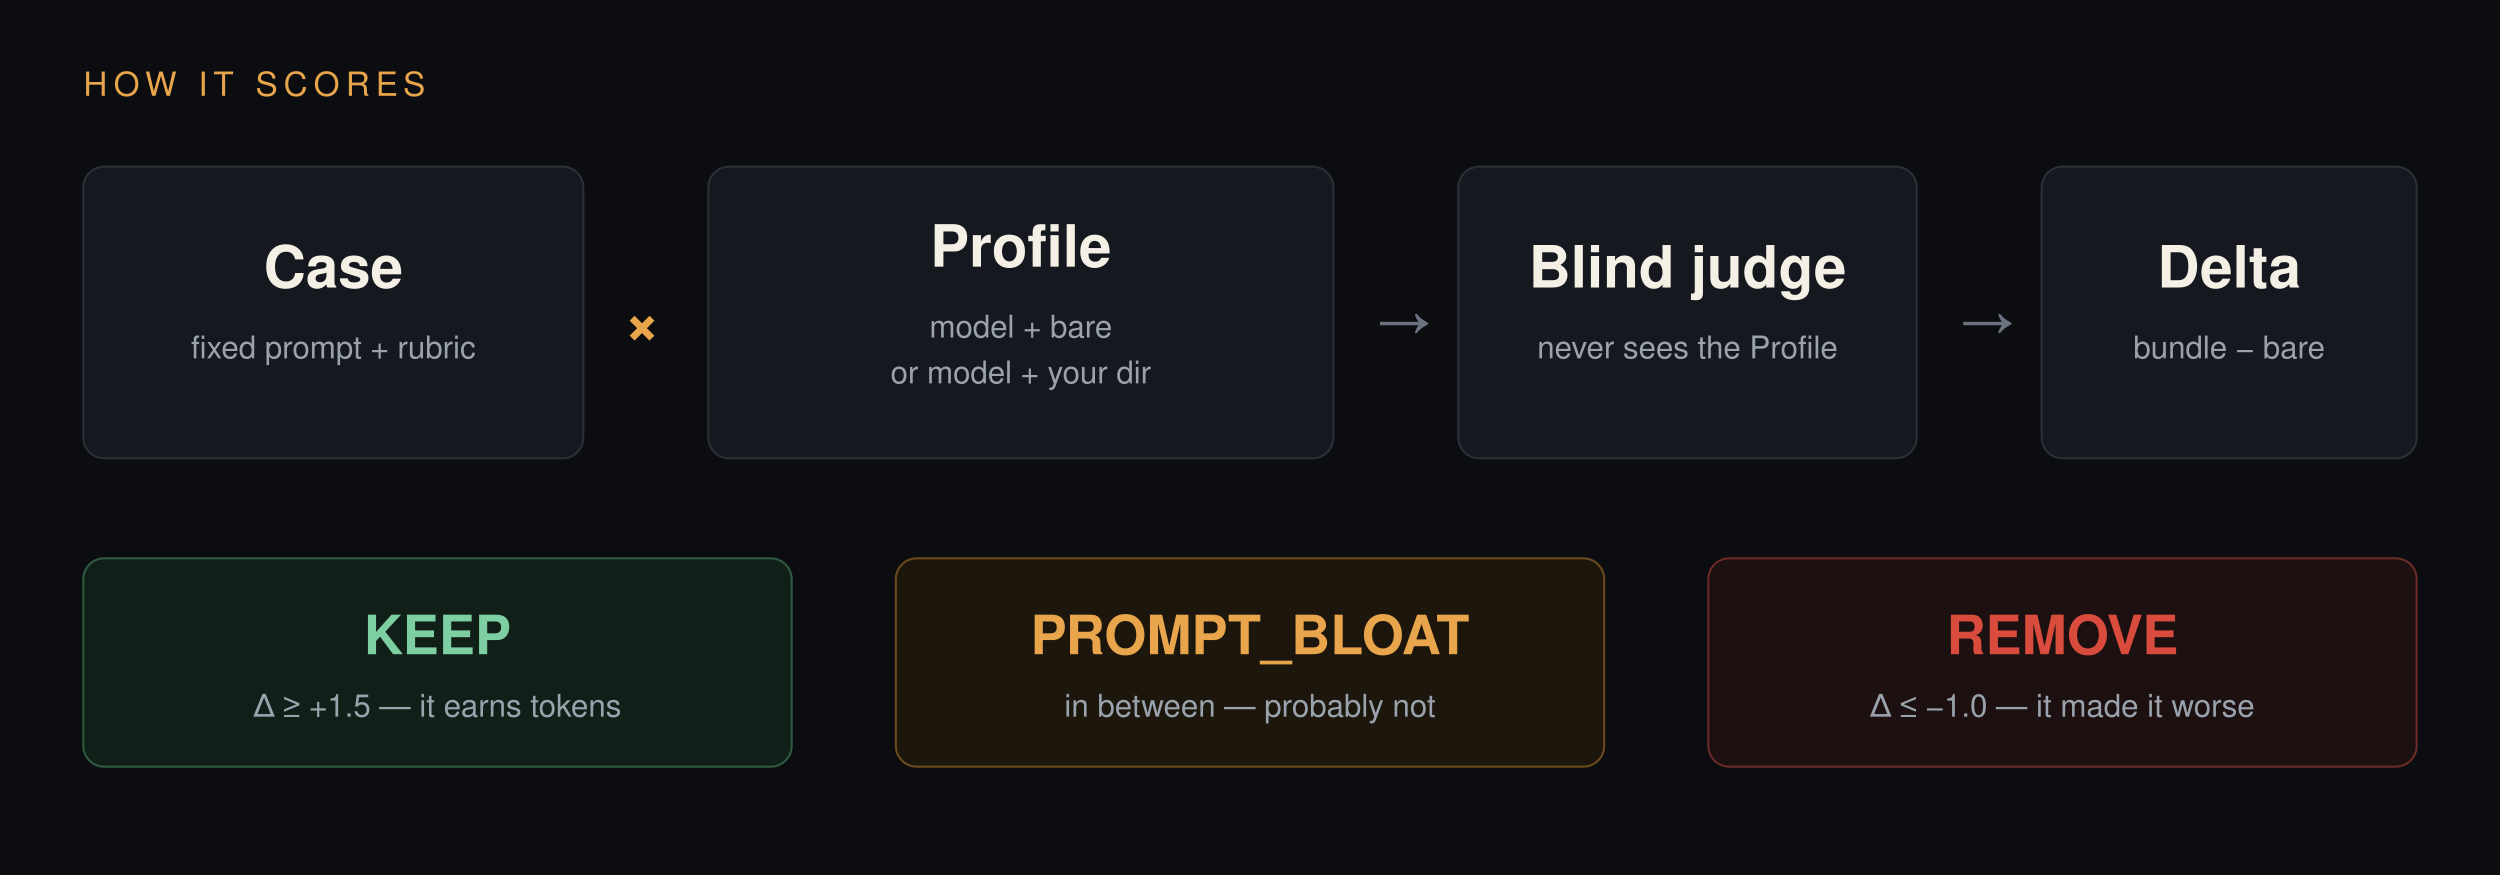
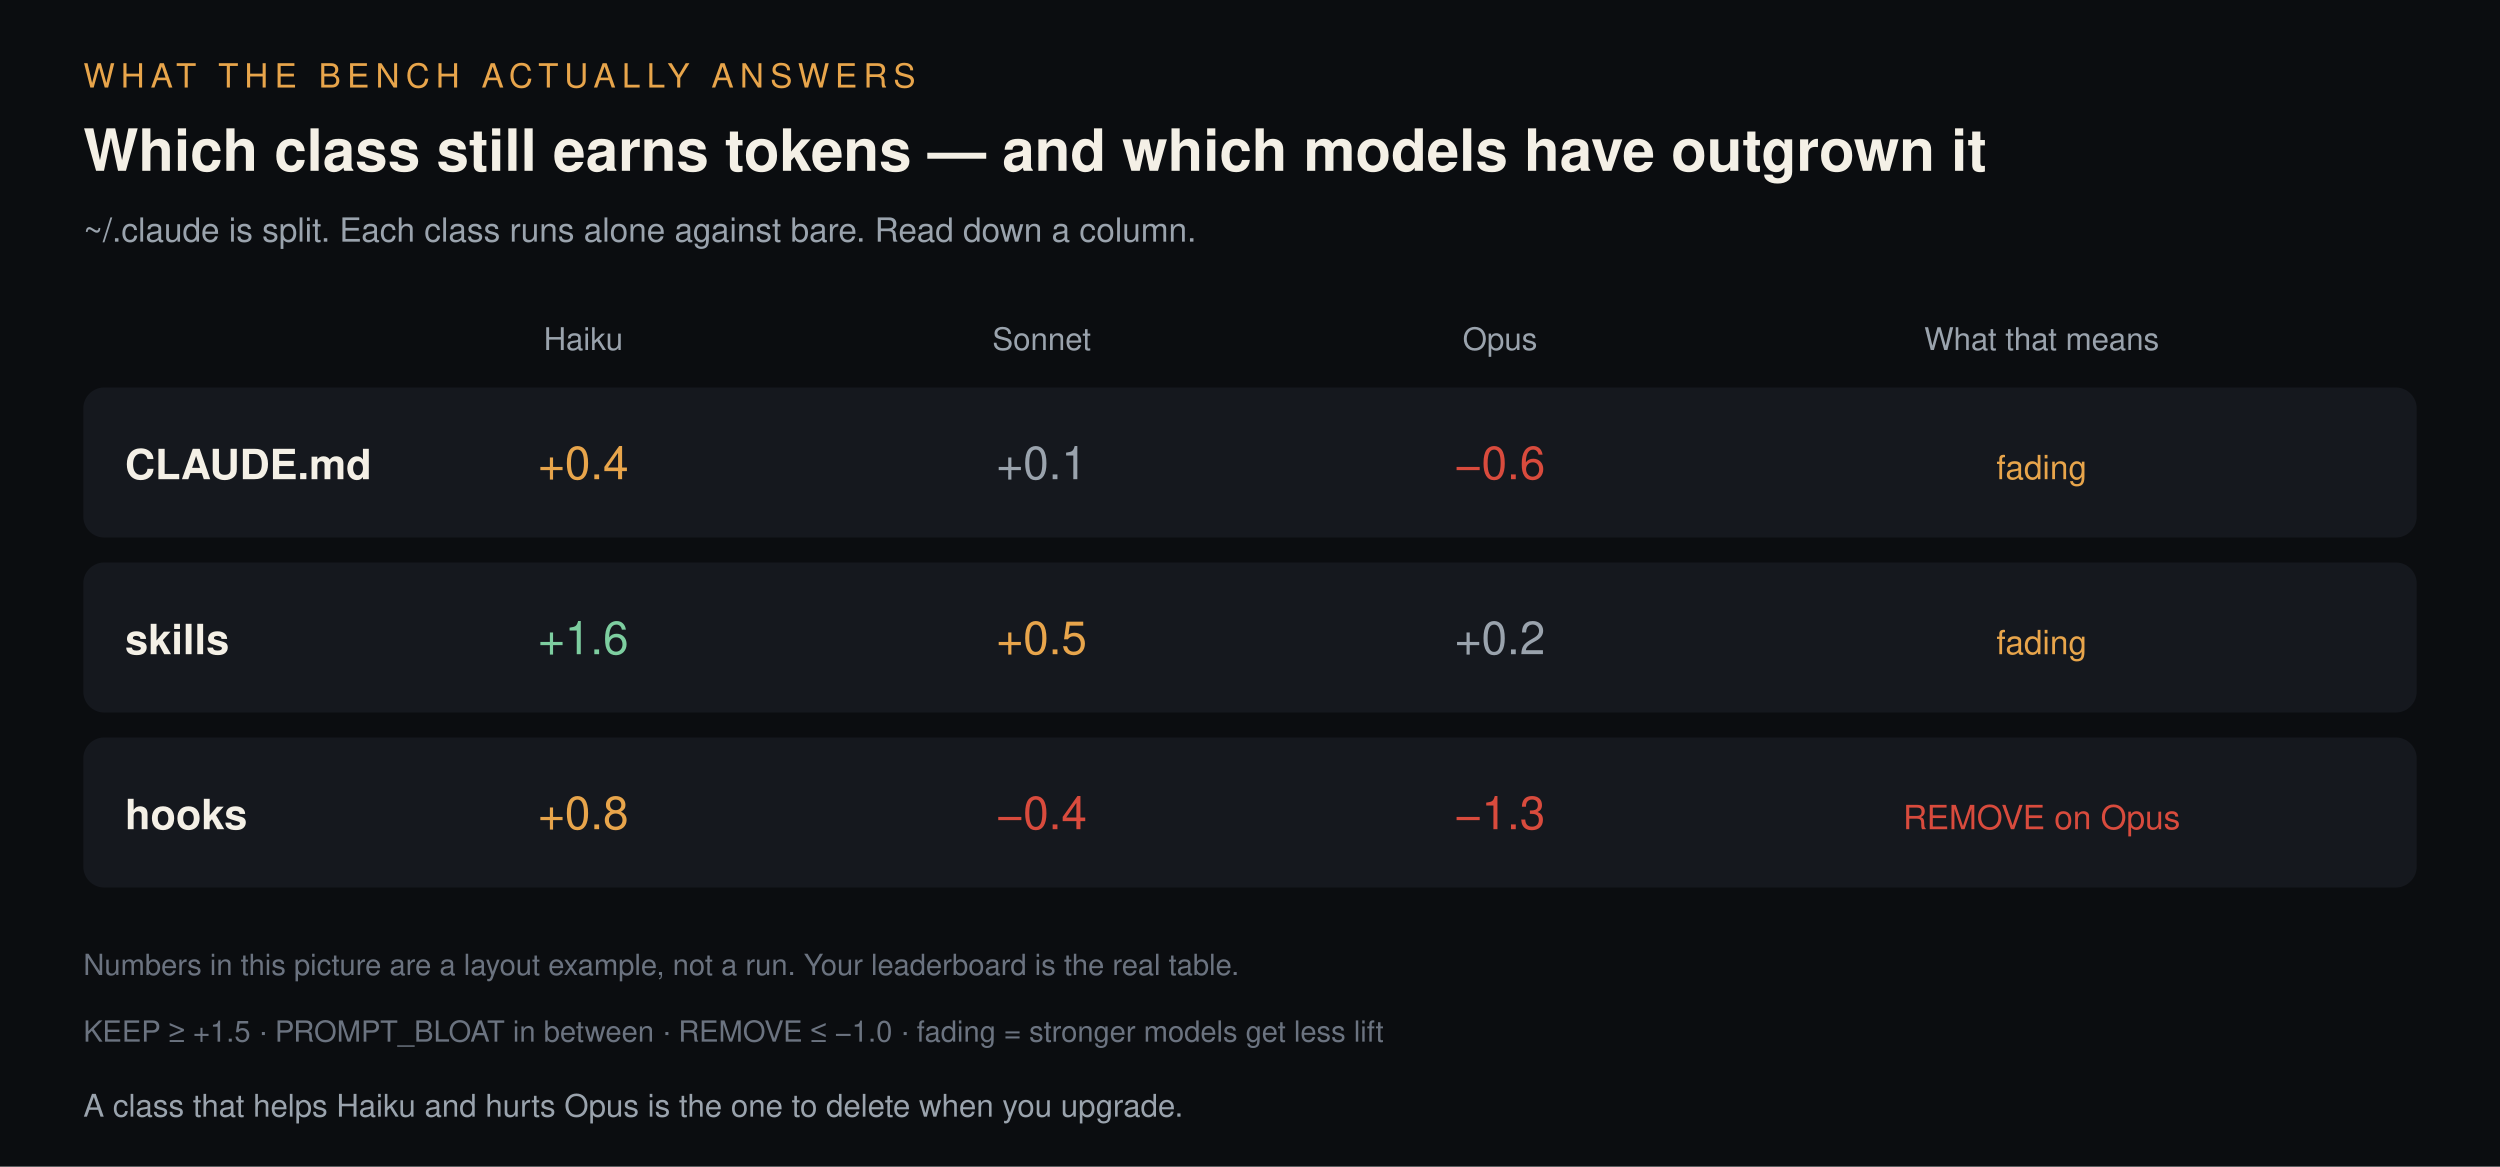
- <svg xmlns="http://www.w3.org/2000/svg" width="1200" height="420" viewBox="0 0 1200 420" role="img" aria-label="context-bench loop: Case times Profile, then a blind Judge, then KEEP, PROMPT_BLOAT, or REMOVE">
-   <rect width="1200" height="420" fill="#0b0d10" />
+ <svg xmlns="http://www.w3.org/2000/svg" width="1200" height="560" viewBox="0 0 1200 560" role="img" aria-label="Your Claude home is split into classes. Each class is scored alone against bare, across models.">
+   <rect width="1200" height="560" fill="#0b0d10" />
  <g font-family="ui-sans-serif, system-ui, -apple-system, Segoe UI, Helvetica, Arial, sans-serif">
-     <text x="40" y="46" fill="#e8a54b" font-size="16" letter-spacing="3">HOW IT SCORES</text>
-     <rect x="40" y="80" width="240" height="140" rx="10" fill="#15181e" stroke="#2a3038" />
-     <text x="160" y="138" text-anchor="middle" fill="#f4f0e6" font-size="28" font-weight="700">Case</text>
-     <text x="160" y="172" text-anchor="middle" fill="#9aa3ad" font-size="15">fixed prompt + rubric</text>
-     <text x="300" y="164" fill="#e8a54b" font-size="28" font-weight="700">×</text>
-     <rect x="340" y="80" width="300" height="140" rx="10" fill="#15181e" stroke="#2a3038" />
-     <text x="490" y="128" text-anchor="middle" fill="#f4f0e6" font-size="28" font-weight="700">Profile</text>
-     <text x="490" y="162" text-anchor="middle" fill="#9aa3ad" font-size="15">model + bare</text>
-     <text x="490" y="184" text-anchor="middle" fill="#9aa3ad" font-size="15">or model + your dir</text>
-     <text x="660" y="164" fill="#6b7380" font-size="28">→</text>
-     <rect x="700" y="80" width="220" height="140" rx="10" fill="#15181e" stroke="#2a3038" />
-     <text x="810" y="138" text-anchor="middle" fill="#f4f0e6" font-size="28" font-weight="700">Blind judge</text>
-     <text x="810" y="172" text-anchor="middle" fill="#9aa3ad" font-size="15">never sees the Profile</text>
-     <text x="940" y="164" fill="#6b7380" font-size="28">→</text>
-     <rect x="980" y="80" width="180" height="140" rx="10" fill="#15181e" stroke="#2a3038" />
-     <text x="1070" y="138" text-anchor="middle" fill="#f4f0e6" font-size="28" font-weight="700">Delta</text>
-     <text x="1070" y="172" text-anchor="middle" fill="#9aa3ad" font-size="15">bundle − bare</text>
-     <rect x="40" y="268" width="340" height="100" rx="10" fill="#102018" stroke="#2e5a40" />
-     <text x="210" y="314" text-anchor="middle" fill="#7dcea0" font-size="26" font-weight="700">KEEP</text>
-     <text x="210" y="344" text-anchor="middle" fill="#9aa3ad" font-size="15">Δ ≥ +1.5 — it earns tokens</text>
-     <rect x="430" y="268" width="340" height="100" rx="10" fill="#1c160c" stroke="#6a4a1e" />
-     <text x="600" y="314" text-anchor="middle" fill="#e8a54b" font-size="26" font-weight="700">PROMPT_BLOAT</text>
-     <text x="600" y="344" text-anchor="middle" fill="#9aa3ad" font-size="15">in between — probably not</text>
-     <rect x="820" y="268" width="340" height="100" rx="10" fill="#1c1010" stroke="#6a2a28" />
-     <text x="990" y="314" text-anchor="middle" fill="#d94b3d" font-size="26" font-weight="700">REMOVE</text>
-     <text x="990" y="344" text-anchor="middle" fill="#9aa3ad" font-size="15">Δ ≤ −1.0 — it made it worse</text>
+     <text x="40" y="42" fill="#e8a54b" font-size="16" letter-spacing="3">WHAT THE BENCH ACTUALLY ANSWERS</text>
+     <text x="40" y="82" fill="#f4f0e6" font-size="28" font-weight="700">Which class still earns tokens — and which models have outgrown it</text>
+     <text x="40" y="116" fill="#9aa3ad" font-size="16">~/.claude is split. Each class runs alone against bare. Read down a column.</text>
+     <text x="280" y="168" text-anchor="middle" fill="#9aa3ad" font-size="15">Haiku</text>
+     <text x="500" y="168" text-anchor="middle" fill="#9aa3ad" font-size="15">Sonnet</text>
+     <text x="720" y="168" text-anchor="middle" fill="#9aa3ad" font-size="15">Opus</text>
+     <text x="980" y="168" text-anchor="middle" fill="#9aa3ad" font-size="15">What that means</text>
+     <rect x="40" y="186" width="1120" height="72" rx="10" fill="#15181e" />
+     <text x="60" y="230" fill="#f4f0e6" font-size="20" font-weight="700">CLAUDE.md</text>
+     <text x="280" y="230" text-anchor="middle" fill="#e8a54b" font-size="22">+0.4</text>
+     <text x="500" y="230" text-anchor="middle" fill="#9aa3ad" font-size="22">+0.1</text>
+     <text x="720" y="230" text-anchor="middle" fill="#d94b3d" font-size="22">−0.6</text>
+     <text x="980" y="230" text-anchor="middle" fill="#e8a54b" font-size="16">fading</text>
+     <rect x="40" y="270" width="1120" height="72" rx="10" fill="#15181e" />
+     <text x="60" y="314" fill="#f4f0e6" font-size="20" font-weight="700">skills</text>
+     <text x="280" y="314" text-anchor="middle" fill="#7dcea0" font-size="22">+1.6</text>
+     <text x="500" y="314" text-anchor="middle" fill="#e8a54b" font-size="22">+0.5</text>
+     <text x="720" y="314" text-anchor="middle" fill="#9aa3ad" font-size="22">+0.2</text>
+     <text x="980" y="314" text-anchor="middle" fill="#e8a54b" font-size="16">fading</text>
+     <rect x="40" y="354" width="1120" height="72" rx="10" fill="#15181e" />
+     <text x="60" y="398" fill="#f4f0e6" font-size="20" font-weight="700">hooks</text>
+     <text x="280" y="398" text-anchor="middle" fill="#e8a54b" font-size="22">+0.8</text>
+     <text x="500" y="398" text-anchor="middle" fill="#d94b3d" font-size="22">−0.4</text>
+     <text x="720" y="398" text-anchor="middle" fill="#d94b3d" font-size="22">−1.3</text>
+     <text x="980" y="398" text-anchor="middle" fill="#d94b3d" font-size="16">REMOVE on Opus</text>
+     <text x="40" y="468" fill="#6b7380" font-size="14">Numbers in this picture are a layout example, not a run. Your leaderboard is the real table.</text>
+     <text x="40" y="500" fill="#6b7380" font-size="14">KEEP ≥ +1.5 · PROMPT_BLOAT in between · REMOVE ≤ −1.0 · fading = stronger models get less lift</text>
+     <text x="40" y="536" fill="#9aa3ad" font-size="15">A class that helps Haiku and hurts Opus is the one to delete when you upgrade.</text>
  </g>
</svg>
